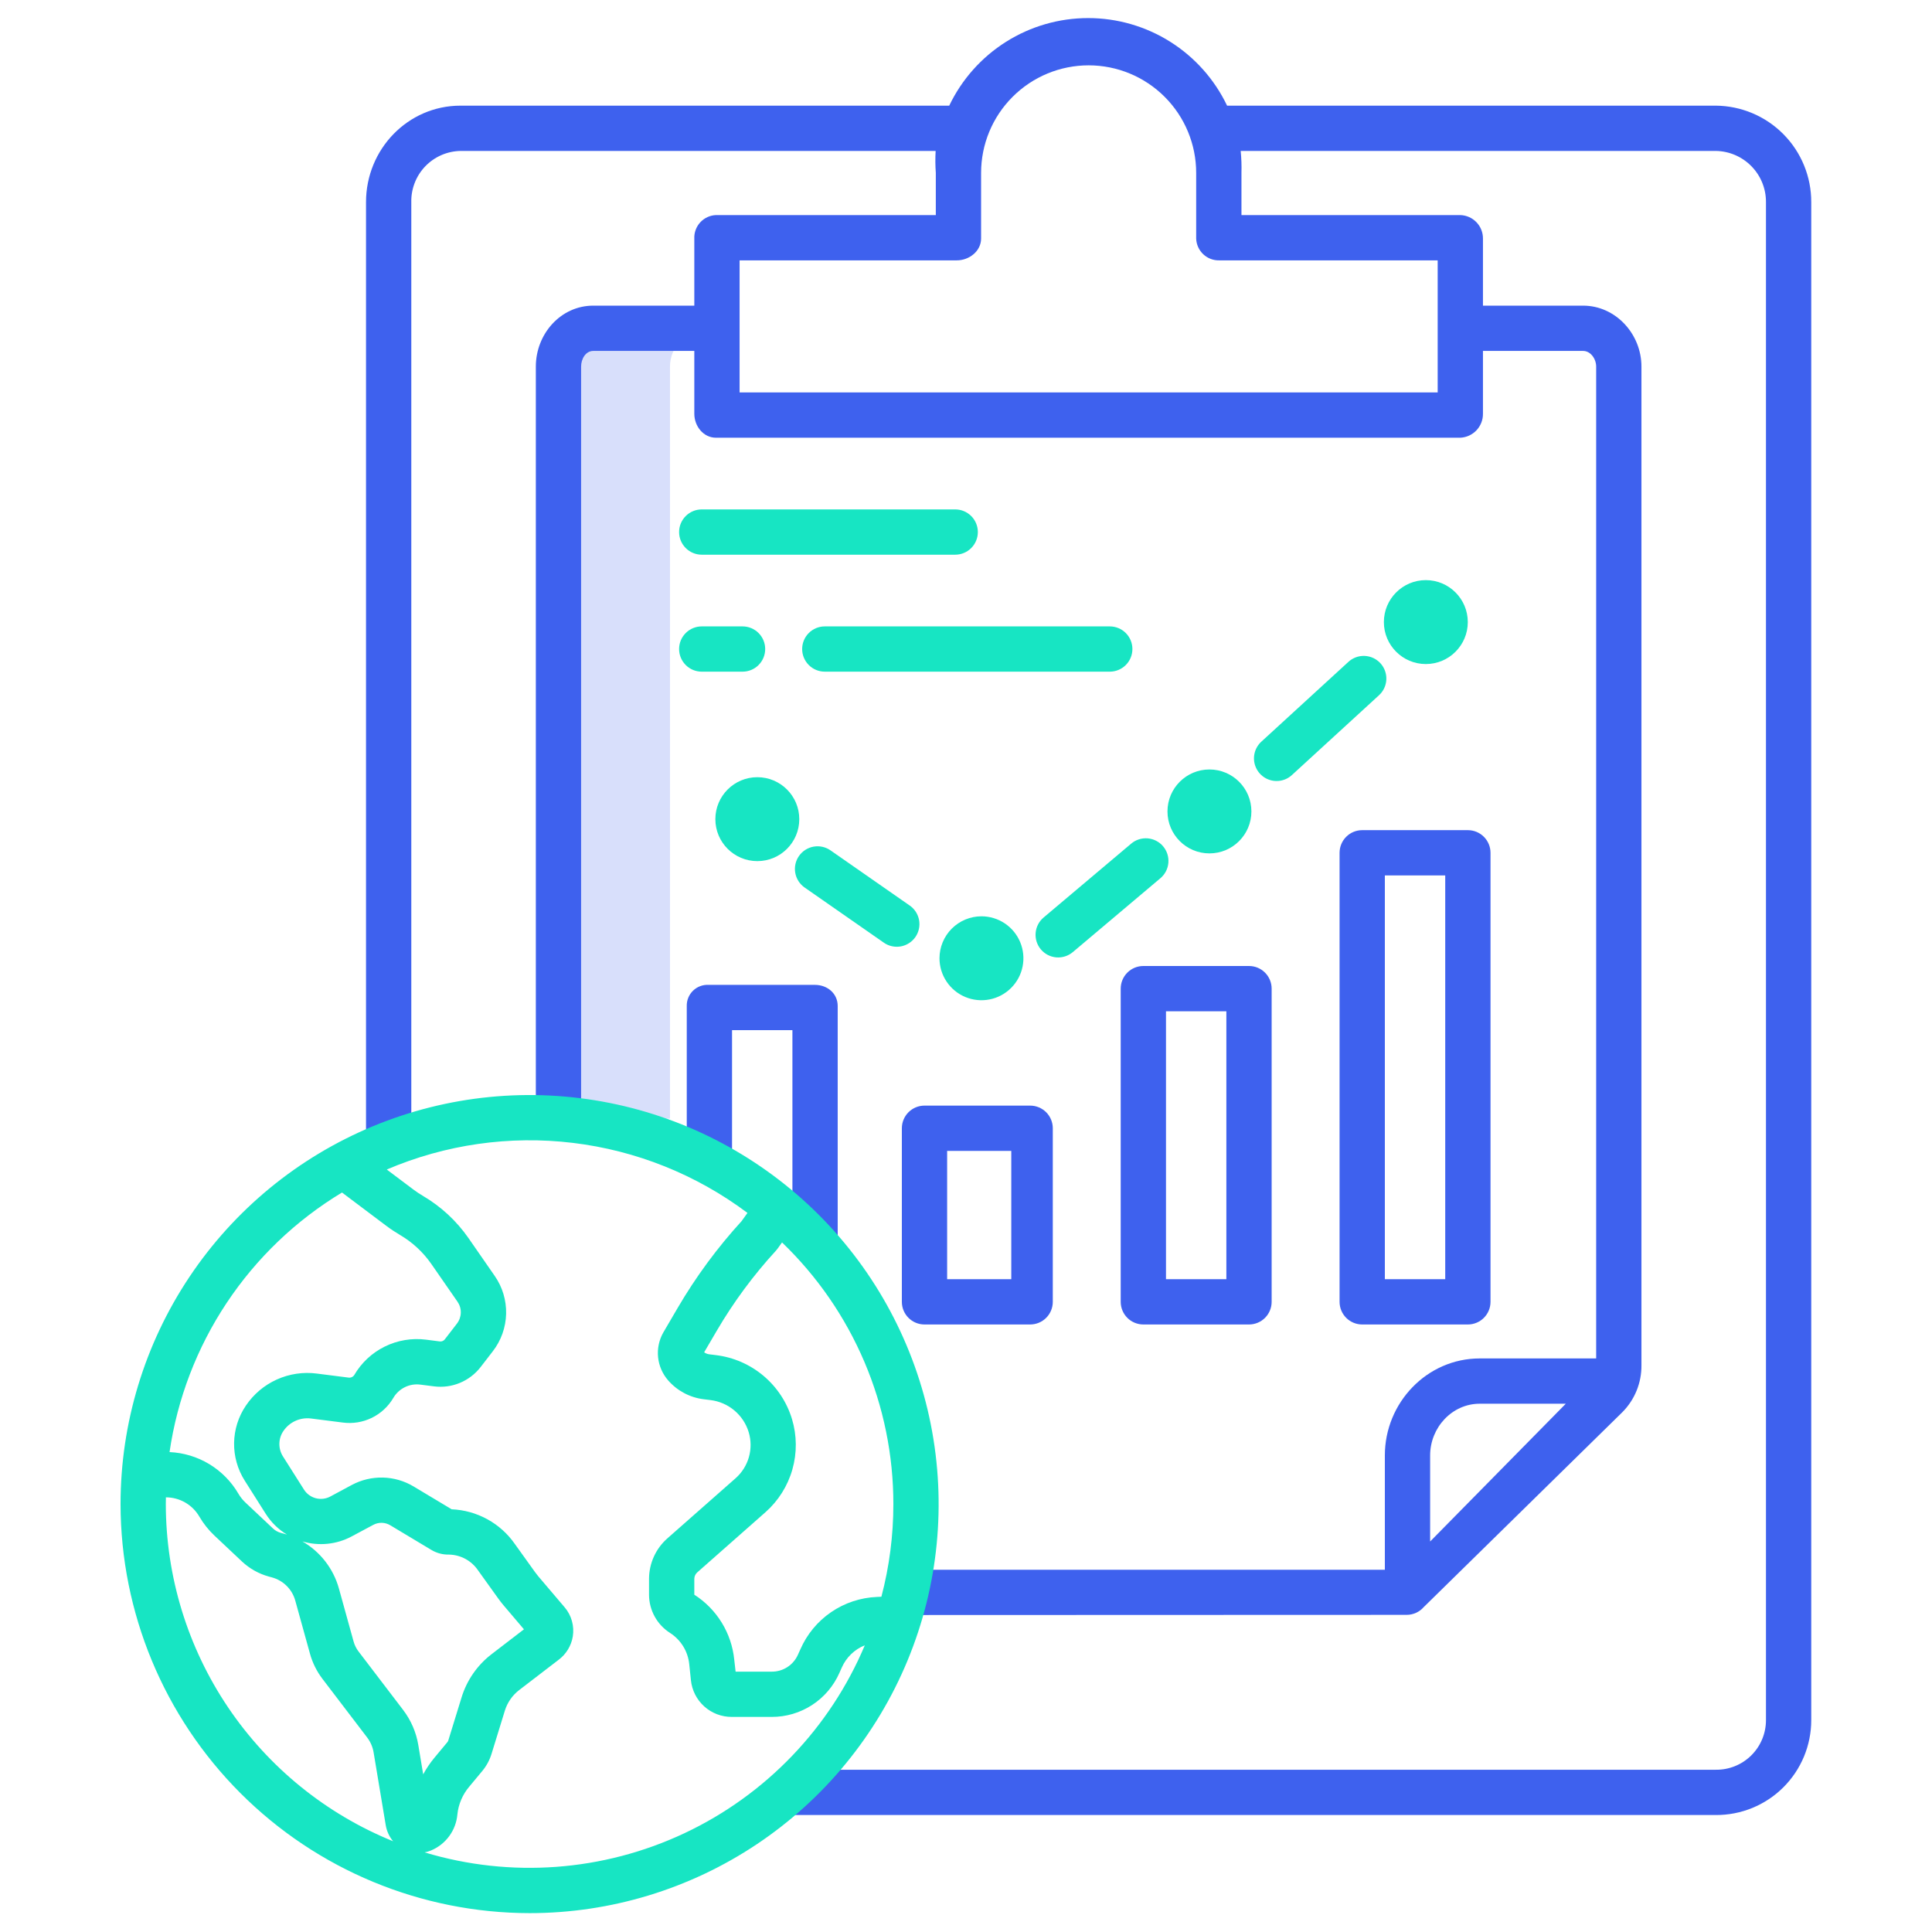
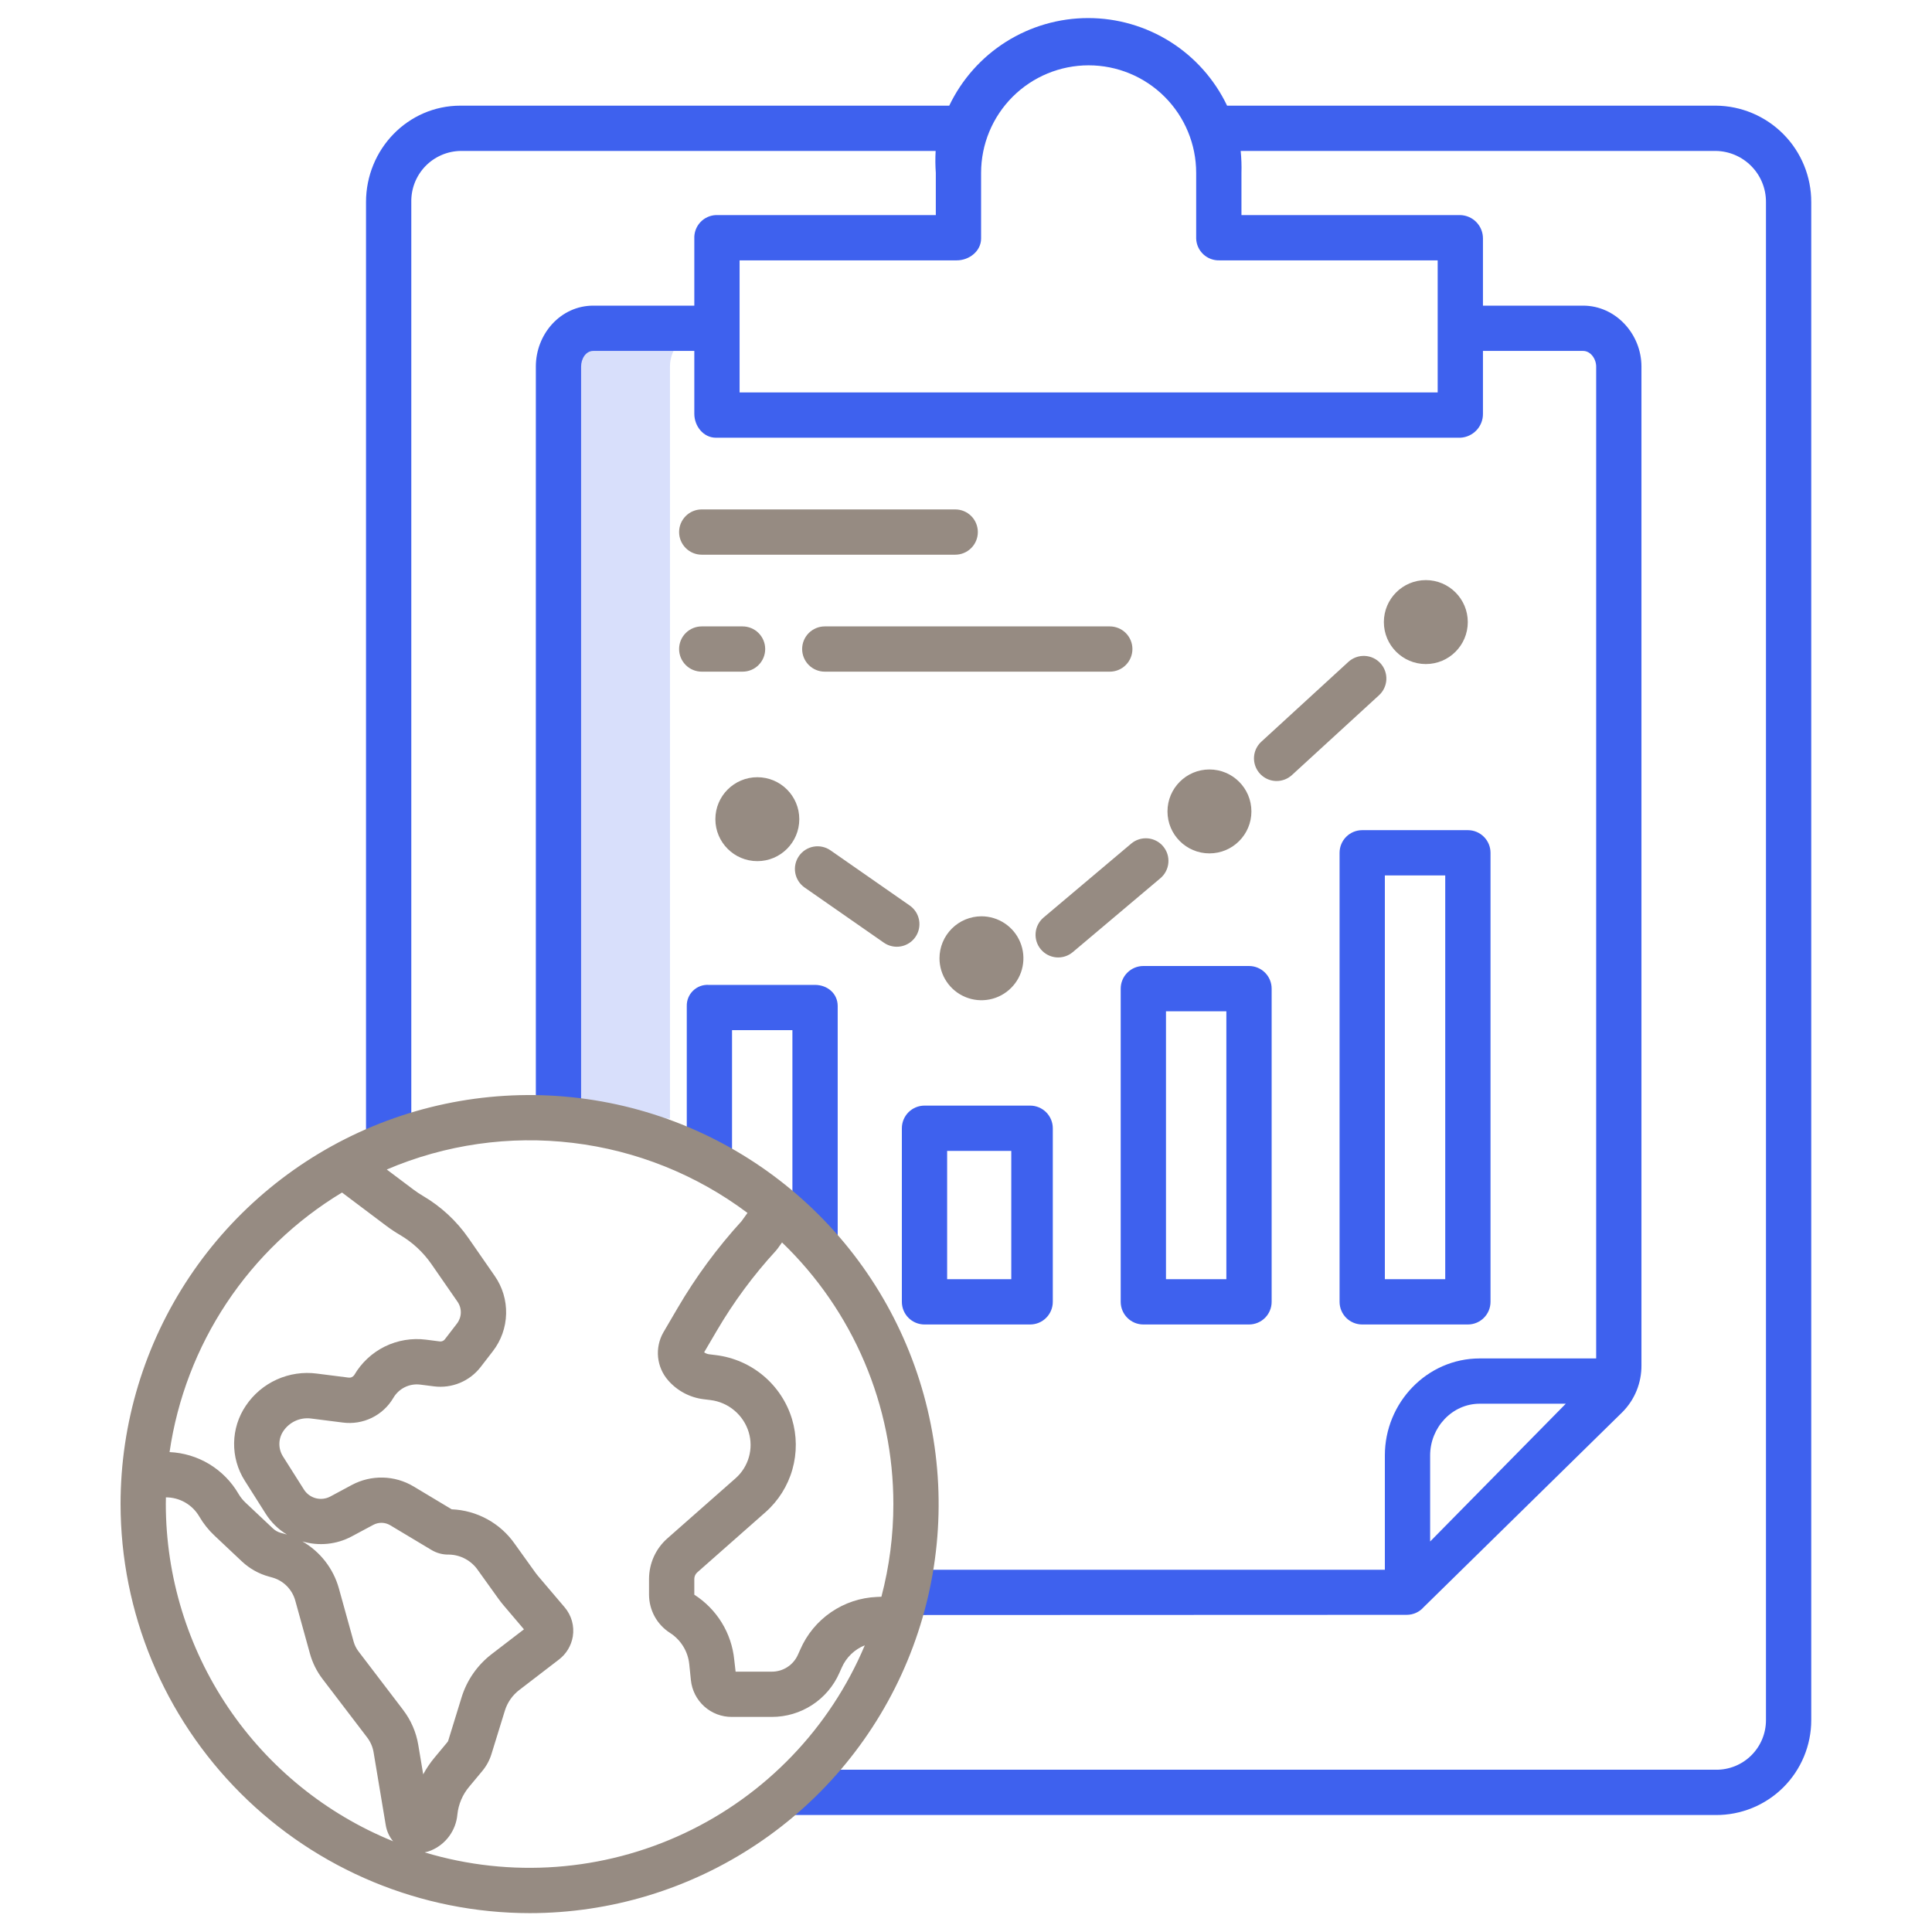
- <svg xmlns="http://www.w3.org/2000/svg" viewBox="0 0 144 144" fill="none">
-   <path d="M16.315 112.185C16.369 112.276 16.425 112.365 16.484 112.452C16.425 112.365 16.369 112.276 16.315 112.185ZM16.629 112.65C16.641 112.667 16.653 112.684 16.666 112.7C16.653 112.684 16.641 112.667 16.629 112.65ZM29.807 90.017C29.927 90.107 30.05 90.193 30.174 90.277C30.049 90.194 29.927 90.107 29.807 90.017Z" fill="#3E61EE" fill-opacity="0.2" />
-   <path d="M44.219 24.604C43.497 24.604 42.806 24.891 42.296 25.401C41.786 25.911 41.499 26.602 41.499 27.324V83.377H49.937V27.324C49.937 26.602 50.223 25.911 50.733 25.401C51.243 24.891 51.935 24.604 52.656 24.604H44.219Z" fill="#3E61EE" fill-opacity="0.2" />
-   <path d="M127.888 7.875H91.46C90.526 5.921 89.058 4.271 87.225 3.115C85.393 1.96 83.271 1.347 81.105 1.347C78.939 1.347 76.817 1.96 74.985 3.115C73.152 4.271 71.684 5.921 70.75 7.875H34.322C30.392 7.875 27.281 11.132 27.281 15.062V85.781H30.656V15.062C30.646 14.57 30.733 14.082 30.912 13.625C31.09 13.167 31.358 12.749 31.698 12.395C32.039 12.041 32.446 11.758 32.896 11.561C33.346 11.365 33.831 11.259 34.322 11.25H69.737C69.705 11.795 69.71 12.341 69.75 12.886V16.031H53.362C53.141 16.04 52.924 16.092 52.723 16.185C52.523 16.278 52.342 16.409 52.193 16.572C52.043 16.735 51.927 16.925 51.851 17.133C51.775 17.34 51.74 17.561 51.75 17.782V22.781H44.218C41.788 22.781 39.938 24.893 39.938 27.323V83.25H43.312V27.323C43.312 26.754 43.65 26.156 44.218 26.156H51.75V30.837C51.75 31.77 52.43 32.625 53.362 32.625H108.849C109.306 32.602 109.736 32.403 110.05 32.07C110.363 31.737 110.536 31.295 110.531 30.837V26.156H117.992C118.561 26.156 118.969 26.754 118.969 27.323V101.25H110.29C106.36 101.25 103.219 104.549 103.219 108.478V117H67.5V120.375L104.85 120.362C105.09 120.361 105.327 120.309 105.545 120.21C105.763 120.11 105.958 119.965 106.116 119.784L120.92 105.257C121.378 104.796 121.739 104.25 121.984 103.649C122.228 103.047 122.351 102.404 122.344 101.755V27.323C122.344 24.893 120.422 22.781 117.992 22.781H110.531V17.782C110.535 17.328 110.36 16.891 110.046 16.564C109.732 16.237 109.302 16.046 108.849 16.031H92.531V12.886C92.547 12.34 92.528 11.793 92.473 11.25H127.888C128.887 11.265 129.84 11.674 130.54 12.388C131.24 13.101 131.63 14.062 131.625 15.062V128.211C131.625 128.7 131.528 129.184 131.34 129.635C131.152 130.086 130.876 130.495 130.528 130.839C130.18 131.183 129.768 131.454 129.315 131.637C128.862 131.821 128.377 131.912 127.888 131.906H59.062V135.281H127.888C128.82 135.286 129.744 135.107 130.606 134.754C131.468 134.401 132.253 133.881 132.913 133.224C133.574 132.567 134.099 131.786 134.457 130.926C134.815 130.066 135 129.143 135 128.211V15.062C135.004 13.167 134.258 11.348 132.926 10.002C131.593 8.656 129.782 7.891 127.888 7.875V7.875ZM106.594 114.894V108.478C106.594 106.409 108.221 104.625 110.29 104.625H116.705L106.594 114.894ZM107.156 19.406V29.25H55.125V19.406H71.313C72.245 19.406 73.125 18.714 73.125 17.782V12.886C73.125 10.76 73.969 8.721 75.473 7.218C76.976 5.714 79.015 4.87 81.141 4.87C83.266 4.87 85.305 5.714 86.808 7.218C88.312 8.721 89.156 10.76 89.156 12.886V17.782C89.163 18.003 89.214 18.22 89.306 18.422C89.397 18.623 89.528 18.804 89.689 18.955C89.851 19.106 90.041 19.224 90.248 19.301C90.455 19.378 90.676 19.414 90.897 19.406H107.156Z" fill="#3E61EE" />
-   <path d="M111.094 63.562C111.094 63.115 110.916 62.686 110.599 62.369C110.283 62.053 109.854 61.875 109.406 61.875H101.531C101.084 61.875 100.654 62.053 100.338 62.369C100.022 62.686 99.844 63.115 99.844 63.562V97.031C99.844 97.479 100.022 97.908 100.338 98.225C100.654 98.541 101.084 98.719 101.531 98.719H109.406C109.854 98.719 110.283 98.541 110.599 98.225C110.916 97.908 111.094 97.479 111.094 97.031V63.562ZM103.219 65.25H107.719V95.344H103.219V65.25Z" fill="#3E61EE" />
-   <path d="M94.781 73.688C94.781 73.24 94.603 72.811 94.287 72.494C93.971 72.178 93.541 72 93.094 72H85.219C84.771 72 84.342 72.178 84.025 72.494C83.709 72.811 83.531 73.24 83.531 73.688V97.031C83.531 97.479 83.709 97.908 84.025 98.225C84.342 98.541 84.771 98.719 85.219 98.719H93.094C93.541 98.719 93.971 98.541 94.287 98.225C94.603 97.908 94.781 97.479 94.781 97.031V73.688ZM86.906 75.375H91.406V95.344H86.906V75.375Z" fill="#3E61EE" />
-   <path d="M78.469 84.094C78.469 83.646 78.291 83.217 77.975 82.9C77.658 82.584 77.229 82.406 76.781 82.406H68.906C68.459 82.406 68.029 82.584 67.713 82.9C67.397 83.217 67.219 83.646 67.219 84.094V97.031C67.219 97.479 67.397 97.908 67.713 98.225C68.029 98.541 68.459 98.719 68.906 98.719H76.781C77.229 98.719 77.658 98.541 77.975 98.225C78.291 97.908 78.469 97.479 78.469 97.031V84.094ZM70.594 85.781H75.375V95.344H70.594V85.781Z" fill="#3E61EE" />
-   <path d="M62.437 92.812V74.981C62.437 74.049 61.669 73.406 60.736 73.406H52.816C52.603 73.394 52.391 73.427 52.191 73.501C51.992 73.575 51.81 73.69 51.657 73.838C51.504 73.986 51.384 74.164 51.303 74.36C51.222 74.557 51.182 74.769 51.187 74.981V86.625H54.562V76.781H59.062V92.812H62.437Z" fill="#3E61EE" />
-   <path d="M59.971 66.15L65.878 70.263C66.059 70.39 66.264 70.48 66.481 70.527C66.697 70.574 66.921 70.579 67.139 70.54C67.357 70.501 67.566 70.419 67.752 70.299C67.939 70.18 68.1 70.025 68.227 69.843C68.353 69.661 68.443 69.456 68.49 69.239C68.538 69.023 68.542 68.799 68.503 68.581C68.464 68.363 68.382 68.155 68.263 67.968C68.143 67.781 67.988 67.62 67.806 67.494L61.9 63.38C61.532 63.124 61.079 63.025 60.638 63.104C60.198 63.183 59.806 63.434 59.551 63.801C59.295 64.168 59.196 64.622 59.275 65.063C59.353 65.503 59.604 65.894 59.971 66.15V66.15Z" fill="#17E5C3" />
-   <path d="M77.783 68.386C77.441 68.674 77.228 69.087 77.19 69.533C77.152 69.979 77.293 70.422 77.581 70.764C77.87 71.106 78.282 71.32 78.728 71.357C79.174 71.395 79.617 71.254 79.959 70.966L86.479 65.467C86.65 65.325 86.792 65.15 86.896 64.953C86.999 64.756 87.063 64.54 87.083 64.318C87.103 64.096 87.078 63.872 87.011 63.66C86.944 63.447 86.835 63.25 86.692 63.08C86.548 62.91 86.372 62.77 86.174 62.668C85.976 62.566 85.76 62.504 85.538 62.486C85.316 62.468 85.092 62.494 84.88 62.563C84.668 62.632 84.472 62.742 84.303 62.887L77.783 68.386Z" fill="#17E5C3" />
-   <path d="M95.152 58.212C95.574 58.213 95.981 58.055 96.291 57.769L102.774 51.827C102.94 51.678 103.074 51.497 103.169 51.296C103.264 51.095 103.319 50.877 103.329 50.654C103.34 50.432 103.306 50.209 103.23 50C103.155 49.791 103.038 49.598 102.888 49.434C102.737 49.27 102.556 49.137 102.354 49.043C102.152 48.95 101.933 48.897 101.711 48.888C101.488 48.879 101.266 48.914 101.057 48.992C100.848 49.069 100.657 49.187 100.494 49.339L94.011 55.281C93.76 55.511 93.585 55.811 93.508 56.142C93.431 56.473 93.455 56.82 93.579 57.137C93.702 57.454 93.918 57.726 94.199 57.918C94.479 58.11 94.812 58.213 95.152 58.212Z" fill="#17E5C3" />
-   <path d="M52.304 41.344H71.196C71.643 41.344 72.072 41.166 72.389 40.849C72.705 40.533 72.883 40.104 72.883 39.656C72.883 39.209 72.705 38.779 72.389 38.463C72.072 38.147 71.643 37.969 71.196 37.969H52.304C51.856 37.969 51.427 38.147 51.111 38.463C50.794 38.779 50.616 39.209 50.616 39.656C50.616 40.104 50.794 40.533 51.111 40.849C51.427 41.166 51.856 41.344 52.304 41.344Z" fill="#17E5C3" />
-   <path d="M59.788 48.375C59.788 48.823 59.966 49.252 60.282 49.568C60.599 49.885 61.028 50.062 61.476 50.062H82.716C83.163 50.062 83.593 49.885 83.909 49.568C84.226 49.252 84.403 48.823 84.403 48.375C84.403 47.927 84.226 47.498 83.909 47.182C83.593 46.865 83.163 46.688 82.716 46.688H61.476C61.028 46.688 60.599 46.865 60.282 47.182C59.966 47.498 59.788 47.927 59.788 48.375Z" fill="#17E5C3" />
-   <path d="M52.304 50.062H55.346C55.793 50.062 56.222 49.885 56.539 49.568C56.855 49.252 57.033 48.823 57.033 48.375C57.033 47.927 56.855 47.498 56.539 47.182C56.222 46.865 55.793 46.688 55.346 46.688H52.304C51.856 46.688 51.427 46.865 51.111 47.182C50.794 47.498 50.616 47.927 50.616 48.375C50.616 48.823 50.794 49.252 51.111 49.568C51.427 49.885 51.856 50.062 52.304 50.062V50.062Z" fill="#17E5C3" />
-   <path d="M39.473 142.594C45.503 142.594 51.397 140.806 56.411 137.456C61.424 134.106 65.332 129.344 67.64 123.773C69.947 118.202 70.551 112.072 69.374 106.158C68.198 100.244 65.294 94.812 61.031 90.548C56.767 86.284 51.335 83.381 45.421 82.204C39.507 81.028 33.377 81.632 27.806 83.939C22.235 86.247 17.473 90.155 14.123 95.168C10.773 100.182 8.985 106.076 8.985 112.106C8.995 120.189 12.21 127.938 17.925 133.654C23.641 139.369 31.39 142.584 39.473 142.594V142.594ZM30.051 127.453L26.724 123.092C26.554 122.87 26.429 122.618 26.355 122.349L25.258 118.388C24.845 116.911 23.868 115.654 22.538 114.887C23.763 115.252 25.083 115.119 26.21 114.517L27.824 113.653C28.019 113.549 28.238 113.497 28.459 113.502C28.681 113.508 28.897 113.57 29.087 113.684L32.153 115.523C32.55 115.762 33.007 115.882 33.471 115.87C33.9 115.879 34.32 115.991 34.697 116.196C35.074 116.402 35.395 116.695 35.635 117.051L37.134 119.14C37.266 119.324 37.408 119.506 37.554 119.677L39.052 121.44L36.647 123.287C35.58 124.104 34.795 125.233 34.402 126.517L33.412 129.729C33.399 129.771 33.378 129.81 33.35 129.844L32.386 131.003C32.064 131.39 31.781 131.807 31.542 132.25L31.177 130.057C31.018 129.11 30.631 128.216 30.05 127.453H30.051ZM66.586 112.106C66.587 114.437 66.287 116.758 65.694 119.011L65.356 119.027C64.134 119.078 62.95 119.472 61.941 120.164C60.932 120.856 60.138 121.818 59.651 122.941L59.472 123.335C59.305 123.712 59.031 124.032 58.684 124.256C58.337 124.48 57.933 124.598 57.52 124.595H54.828L54.726 123.699C54.627 122.72 54.308 121.776 53.792 120.938C53.277 120.1 52.579 119.389 51.75 118.86V117.67C51.752 117.578 51.773 117.488 51.813 117.405C51.852 117.322 51.908 117.249 51.978 117.189L57.058 112.707C58.015 111.859 58.71 110.755 59.059 109.525C59.409 108.295 59.399 106.991 59.03 105.767C58.649 104.51 57.911 103.391 56.907 102.546C55.902 101.7 54.674 101.165 53.37 101.004L52.859 100.941C52.724 100.924 52.594 100.873 52.483 100.793L53.422 99.19C54.674 97.051 56.151 95.051 57.828 93.225C57.874 93.174 57.918 93.121 57.957 93.066L58.288 92.604C60.914 95.128 63.002 98.157 64.428 101.508C65.854 104.859 66.588 108.464 66.586 112.106V112.106ZM55.711 90.406L55.273 91.017C53.462 93 51.865 95.168 50.509 97.486L49.437 99.319C49.12 99.878 48.984 100.523 49.05 101.163C49.116 101.803 49.38 102.407 49.804 102.89C50.483 103.667 51.425 104.165 52.448 104.291L52.96 104.354C53.615 104.435 54.232 104.704 54.737 105.128C55.242 105.553 55.612 106.115 55.804 106.746C55.986 107.351 55.991 107.996 55.819 108.604C55.646 109.212 55.303 109.758 54.83 110.177L49.744 114.66C49.316 115.036 48.973 115.499 48.737 116.018C48.501 116.536 48.378 117.099 48.375 117.669V118.858C48.376 119.426 48.52 119.985 48.793 120.483C49.066 120.98 49.46 121.402 49.939 121.707C50.339 121.963 50.676 122.307 50.925 122.712C51.173 123.117 51.326 123.573 51.373 124.046L51.495 125.219C51.57 125.976 51.924 126.677 52.489 127.186C53.055 127.695 53.79 127.974 54.55 127.969H57.521C58.589 127.971 59.635 127.663 60.53 127.08C61.426 126.498 62.132 125.667 62.563 124.69L62.742 124.29C63.074 123.533 63.691 122.937 64.459 122.63C61.859 128.799 57.07 133.788 51.013 136.638C44.956 139.487 38.059 139.996 31.649 138.066C31.814 138.034 31.975 137.985 32.13 137.921C32.669 137.695 33.137 137.327 33.482 136.855C33.828 136.384 34.038 135.827 34.09 135.245C34.168 134.476 34.479 133.749 34.98 133.161L35.944 132.002C36.257 131.626 36.492 131.192 36.636 130.724L37.626 127.511C37.815 126.896 38.191 126.355 38.701 125.964L41.648 123.702C42.205 123.281 42.58 122.662 42.693 121.973C42.755 121.588 42.733 121.195 42.628 120.82C42.524 120.444 42.339 120.096 42.086 119.8L40.124 117.492C40.038 117.39 39.956 117.283 39.876 117.173L38.377 115.084C37.845 114.318 37.143 113.685 36.325 113.236C35.508 112.787 34.597 112.533 33.665 112.494L30.822 110.789C30.131 110.376 29.345 110.149 28.54 110.129C27.736 110.11 26.939 110.298 26.229 110.676L24.615 111.544C24.284 111.72 23.899 111.764 23.536 111.669C23.174 111.573 22.86 111.345 22.659 111.029L21.09 108.552C20.911 108.269 20.818 107.94 20.823 107.604C20.828 107.269 20.93 106.942 21.119 106.665C21.343 106.331 21.655 106.067 22.021 105.902C22.387 105.736 22.792 105.676 23.19 105.728L25.543 106.027C26.282 106.127 27.034 106.006 27.706 105.68C28.377 105.354 28.937 104.837 29.315 104.194C29.516 103.849 29.814 103.571 30.172 103.394C30.529 103.217 30.932 103.15 31.328 103.201L32.357 103.332C33.01 103.414 33.672 103.324 34.28 103.072C34.888 102.819 35.419 102.413 35.822 101.893L36.731 100.716C37.35 99.916 37.697 98.94 37.723 97.93C37.748 96.919 37.45 95.927 36.872 95.098L34.917 92.278C34.025 90.996 32.866 89.923 31.52 89.132C31.277 88.99 31.043 88.835 30.819 88.666L28.828 87.169C33.198 85.301 37.984 84.616 42.703 85.184C47.422 85.752 51.908 87.552 55.711 90.403V90.406ZM25.491 88.883L28.792 91.366C29.12 91.612 29.461 91.839 29.815 92.047C30.738 92.588 31.532 93.324 32.144 94.202L34.098 97.02C34.266 97.262 34.353 97.55 34.345 97.844C34.338 98.138 34.237 98.422 34.056 98.655L33.15 99.831C33.107 99.885 33.051 99.928 32.987 99.954C32.923 99.981 32.853 99.991 32.784 99.983L31.756 99.851C30.702 99.716 29.631 99.895 28.678 100.365C27.725 100.835 26.932 101.576 26.399 102.495C26.352 102.563 26.286 102.616 26.21 102.648C26.134 102.68 26.05 102.69 25.968 102.677L23.617 102.378C22.6 102.245 21.566 102.399 20.631 102.821C19.696 103.243 18.898 103.918 18.325 104.769C17.768 105.59 17.463 106.557 17.448 107.549C17.433 108.541 17.708 109.517 18.239 110.355L19.807 112.832C20.207 113.464 20.749 113.994 21.389 114.38C21.317 114.357 21.243 114.335 21.169 114.315L20.929 114.25C20.711 114.19 20.51 114.078 20.346 113.923L18.298 111.995C18.091 111.801 17.914 111.578 17.771 111.334C17.243 110.428 16.497 109.67 15.6 109.127C14.703 108.585 13.684 108.277 12.637 108.23C13.216 104.256 14.67 100.459 16.892 97.114C19.115 93.769 22.051 90.958 25.491 88.883V88.883ZM12.366 111.603C12.87 111.603 13.366 111.736 13.803 111.988C14.24 112.239 14.604 112.601 14.857 113.037C15.163 113.562 15.543 114.039 15.985 114.455L18.033 116.383C18.601 116.916 19.29 117.302 20.041 117.508L20.28 117.573C20.692 117.687 21.066 117.904 21.368 118.205C21.671 118.506 21.89 118.88 22.005 119.29L23.102 123.251C23.29 123.935 23.608 124.575 24.039 125.139L27.365 129.5C27.613 129.826 27.779 130.207 27.846 130.611L28.75 136.035C28.823 136.477 29.012 136.892 29.299 137.236C24.298 135.206 20.015 131.73 16.997 127.254C13.98 122.778 12.365 117.504 12.359 112.106C12.359 111.937 12.363 111.77 12.366 111.603V111.603Z" fill="#17E5C3" />
-   <path d="M56.447 64.183C58.174 64.183 59.574 62.783 59.574 61.056C59.574 59.328 58.174 57.928 56.447 57.928C54.72 57.928 53.319 59.328 53.319 61.056C53.319 62.783 54.72 64.183 56.447 64.183Z" fill="#17E5C3" />
-   <path d="M70.024 71.424C70.024 72.042 70.208 72.647 70.552 73.161C70.895 73.676 71.384 74.077 71.955 74.313C72.527 74.55 73.155 74.612 73.762 74.491C74.369 74.371 74.926 74.073 75.363 73.635C75.801 73.198 76.099 72.641 76.219 72.034C76.34 71.427 76.278 70.799 76.041 70.227C75.805 69.656 75.404 69.167 74.889 68.823C74.375 68.48 73.77 68.296 73.152 68.296C72.323 68.297 71.528 68.627 70.941 69.213C70.355 69.8 70.025 70.595 70.024 71.424V71.424Z" fill="#17E5C3" />
-   <path d="M90.144 63.607C91.871 63.607 93.272 62.207 93.272 60.48C93.272 58.752 91.871 57.352 90.144 57.352C88.417 57.352 87.017 58.752 87.017 60.48C87.017 62.207 88.417 63.607 90.144 63.607Z" fill="#17E5C3" />
-   <path d="M106.273 49.494C108 49.494 109.401 48.094 109.401 46.367C109.401 44.639 108 43.239 106.273 43.239C104.546 43.239 103.146 44.639 103.146 46.367C103.146 48.094 104.546 49.494 106.273 49.494Z" fill="#17E5C3" />
+ <svg xmlns="http://www.w3.org/2000/svg" viewBox="0 0 80 80" fill="none">
+   <path d="M9.064 62.325C9.094 62.376 9.125 62.425 9.158 62.474C9.125 62.425 9.094 62.376 9.064 62.325ZM9.238 62.584C9.245 62.593 9.252 62.603 9.259 62.611C9.252 62.603 9.245 62.593 9.238 62.584ZM16.559 50.01C16.626 50.06 16.695 50.108 16.764 50.155C16.694 50.108 16.626 50.06 16.559 50.01Z" fill="#3E61EE" fill-opacity="0.2" />
+   <path d="M24.566 13.669C24.165 13.669 23.781 13.828 23.497 14.111C23.214 14.395 23.055 14.779 23.055 15.18V46.321H27.742V15.18C27.742 14.779 27.902 14.395 28.185 14.111C28.468 13.828 28.852 13.669 29.253 13.669H24.566Z" fill="#3E61EE" fill-opacity="0.2" />
+   <path d="M71.049 4.375H50.811C50.292 3.289 49.477 2.372 48.459 1.73C47.441 1.089 46.262 0.748 45.058 0.748C43.855 0.748 42.676 1.089 41.658 1.73C40.64 2.372 39.825 3.289 39.306 4.375H19.068C16.884 4.375 15.156 6.184 15.156 8.367V47.656H17.031V8.367C17.026 8.094 17.074 7.823 17.173 7.569C17.273 7.315 17.421 7.083 17.61 6.886C17.799 6.689 18.026 6.532 18.276 6.423C18.526 6.313 18.795 6.255 19.068 6.25H38.743C38.725 6.552 38.728 6.856 38.75 7.158V8.906H29.645C29.523 8.911 29.402 8.94 29.291 8.991C29.179 9.043 29.079 9.116 28.996 9.206C28.913 9.297 28.848 9.402 28.806 9.518C28.764 9.633 28.745 9.756 28.75 9.878V12.656H24.566C23.215 12.656 22.188 13.829 22.188 15.179V46.25H24.062V15.179C24.062 14.863 24.25 14.531 24.566 14.531H28.75V17.132C28.75 17.649 29.128 18.125 29.645 18.125H60.471C60.725 18.112 60.964 18.001 61.139 17.816C61.313 17.631 61.409 17.386 61.406 17.132V14.531H65.551C65.867 14.531 66.094 14.863 66.094 15.179V56.25H61.272C59.089 56.25 57.344 58.082 57.344 60.265V65H37.5V66.875L58.25 66.867C58.383 66.867 58.515 66.838 58.636 66.783C58.758 66.728 58.865 66.647 58.953 66.547L67.178 58.475C67.432 58.22 67.633 57.916 67.769 57.582C67.904 57.248 67.972 56.891 67.969 56.53V15.179C67.969 13.829 66.901 12.656 65.551 12.656H61.406V9.878C61.408 9.626 61.311 9.384 61.137 9.202C60.962 9.02 60.723 8.914 60.471 8.906H51.406V7.158C51.415 6.855 51.404 6.552 51.374 6.25H71.049C71.604 6.258 72.133 6.485 72.522 6.882C72.911 7.278 73.128 7.812 73.125 8.367V71.228C73.125 71.5 73.071 71.769 72.967 72.019C72.862 72.27 72.709 72.497 72.516 72.688C72.323 72.879 72.093 73.03 71.842 73.132C71.59 73.233 71.32 73.284 71.049 73.281H32.812V75.156H71.049C71.567 75.159 72.08 75.059 72.559 74.863C73.038 74.667 73.474 74.378 73.841 74.013C74.208 73.648 74.499 73.214 74.698 72.736C74.897 72.258 75 71.746 75 71.228V8.367C75.002 7.315 74.588 6.304 73.848 5.556C73.107 4.808 72.101 4.383 71.049 4.375ZM59.219 63.83V60.265C59.219 59.116 60.123 58.125 61.272 58.125H64.836L59.219 63.83ZM59.531 10.781V16.25H30.625V10.781H39.618C40.136 10.781 40.625 10.396 40.625 9.878V7.158C40.625 5.977 41.094 4.845 41.929 4.009C42.764 3.174 43.897 2.705 45.078 2.705C46.259 2.705 47.392 3.174 48.227 4.009C49.062 4.845 49.531 5.977 49.531 7.158V9.878C49.535 10.001 49.563 10.122 49.614 10.234C49.665 10.346 49.738 10.446 49.827 10.53C49.917 10.614 50.023 10.679 50.138 10.722C50.253 10.765 50.375 10.785 50.498 10.781H59.531Z" fill="#3E61EE" />
+   <path d="M61.719 35.312C61.719 35.064 61.62 34.825 61.444 34.65C61.268 34.474 61.03 34.375 60.781 34.375H56.406C56.158 34.375 55.919 34.474 55.743 34.65C55.568 34.825 55.469 35.064 55.469 35.312V53.906C55.469 54.155 55.568 54.393 55.743 54.569C55.919 54.745 56.158 54.844 56.406 54.844H60.781C61.03 54.844 61.268 54.745 61.444 54.569C61.62 54.393 61.719 54.155 61.719 53.906V35.312ZM57.344 36.25H59.844V52.969H57.344V36.25Z" fill="#3E61EE" />
+   <path d="M52.656 40.938C52.656 40.689 52.557 40.45 52.382 40.275C52.206 40.099 51.967 40 51.719 40H47.344C47.095 40 46.857 40.099 46.681 40.275C46.505 40.45 46.406 40.689 46.406 40.938V53.906C46.406 54.155 46.505 54.393 46.681 54.569C46.857 54.745 47.095 54.844 47.344 54.844H51.719C51.967 54.844 52.206 54.745 52.382 54.569C52.557 54.393 52.656 54.155 52.656 53.906V40.938ZM48.281 41.875H50.781V52.969H48.281V41.875Z" fill="#3E61EE" />
+   <path d="M43.594 46.719C43.594 46.47 43.495 46.232 43.319 46.056C43.143 45.88 42.905 45.781 42.656 45.781H38.281C38.033 45.781 37.794 45.88 37.618 46.056C37.443 46.232 37.344 46.47 37.344 46.719V53.906C37.344 54.155 37.443 54.393 37.618 54.569C37.794 54.745 38.033 54.844 38.281 54.844H42.656C42.905 54.844 43.143 54.745 43.319 54.569C43.495 54.393 43.594 54.155 43.594 53.906V46.719ZM39.219 47.656H41.875V52.969H39.219V47.656Z" fill="#3E61EE" />
+   <path d="M34.687 51.563V41.657C34.687 41.139 34.261 40.782 33.743 40.782H29.342C29.224 40.775 29.106 40.793 28.995 40.834C28.885 40.876 28.784 40.939 28.699 41.022C28.614 41.104 28.547 41.202 28.502 41.312C28.457 41.421 28.435 41.538 28.438 41.657V48.125H30.312V42.657H32.812V51.563H34.687Z" fill="#3E61EE" />
+   <path d="M33.317 36.75L36.599 39.035C36.7 39.105 36.813 39.155 36.934 39.181C37.054 39.208 37.178 39.21 37.3 39.188C37.421 39.167 37.536 39.121 37.64 39.055C37.744 38.989 37.833 38.902 37.904 38.801C37.974 38.7 38.024 38.586 38.05 38.466C38.076 38.346 38.079 38.222 38.057 38.1C38.035 37.979 37.99 37.864 37.924 37.76C37.857 37.656 37.771 37.567 37.67 37.496L34.389 35.211C34.185 35.069 33.933 35.014 33.688 35.058C33.443 35.102 33.226 35.241 33.084 35.445C32.942 35.649 32.886 35.901 32.93 36.146C32.974 36.391 33.113 36.608 33.317 36.75Z" fill="#968B82" />
+   <path d="M43.213 37.992C43.023 38.152 42.904 38.381 42.883 38.629C42.862 38.877 42.94 39.123 43.101 39.313C43.261 39.503 43.49 39.621 43.738 39.643C43.986 39.664 44.232 39.585 44.422 39.425L48.044 36.37C48.139 36.291 48.218 36.194 48.275 36.084C48.333 35.975 48.368 35.855 48.379 35.732C48.39 35.608 48.377 35.484 48.34 35.366C48.302 35.248 48.242 35.139 48.162 35.044C48.082 34.949 47.985 34.871 47.874 34.815C47.764 34.758 47.644 34.724 47.521 34.714C47.398 34.704 47.273 34.719 47.156 34.757C47.038 34.795 46.929 34.856 46.835 34.937L43.213 37.992Z" fill="#968B82" />
+   <path d="M52.862 32.34C53.097 32.34 53.323 32.252 53.496 32.094L57.097 28.793C57.189 28.71 57.264 28.61 57.316 28.498C57.369 28.386 57.4 28.265 57.406 28.141C57.411 28.017 57.393 27.894 57.351 27.778C57.309 27.661 57.244 27.554 57.16 27.463C57.077 27.372 56.976 27.298 56.864 27.246C56.751 27.194 56.63 27.165 56.506 27.16C56.383 27.155 56.259 27.175 56.143 27.218C56.027 27.261 55.921 27.326 55.83 27.41L52.229 30.712C52.09 30.839 51.992 31.006 51.949 31.19C51.906 31.374 51.92 31.567 51.989 31.743C52.057 31.919 52.177 32.07 52.333 32.176C52.489 32.283 52.673 32.34 52.862 32.34Z" fill="#968B82" />
+   <path d="M29.058 22.969H39.553C39.802 22.969 40.04 22.87 40.216 22.694C40.392 22.518 40.49 22.28 40.49 22.031C40.49 21.783 40.392 21.544 40.216 21.368C40.04 21.192 39.802 21.094 39.553 21.094H29.058C28.809 21.094 28.57 21.192 28.395 21.368C28.219 21.544 28.12 21.783 28.12 22.031C28.12 22.28 28.219 22.518 28.395 22.694C28.57 22.87 28.809 22.969 29.058 22.969Z" fill="#968B82" />
+   <path d="M33.215 26.875C33.215 27.124 33.314 27.362 33.49 27.538C33.666 27.714 33.904 27.812 34.153 27.812H45.953C46.202 27.812 46.44 27.714 46.616 27.538C46.792 27.362 46.891 27.124 46.891 26.875C46.891 26.626 46.792 26.388 46.616 26.212C46.44 26.036 46.202 25.938 45.953 25.938H34.153C33.904 25.938 33.666 26.036 33.49 26.212C33.314 26.388 33.215 26.626 33.215 26.875Z" fill="#968B82" />
+   <path d="M29.058 27.812H30.747C30.996 27.812 31.235 27.714 31.41 27.538C31.586 27.362 31.685 27.124 31.685 26.875C31.685 26.626 31.586 26.388 31.41 26.212C31.235 26.036 30.996 25.938 30.747 25.938H29.058C28.809 25.938 28.57 26.036 28.395 26.212C28.219 26.388 28.12 26.626 28.12 26.875C28.12 27.124 28.219 27.362 28.395 27.538C28.57 27.714 28.809 27.812 29.058 27.812Z" fill="#968B82" />
+   <path d="M21.929 79.219C25.279 79.219 28.554 78.225 31.339 76.364C34.125 74.503 36.296 71.858 37.578 68.763C38.86 65.668 39.195 62.263 38.541 58.977C37.888 55.691 36.275 52.673 33.906 50.305C31.537 47.936 28.519 46.323 25.234 45.669C21.948 45.016 18.543 45.351 15.448 46.633C12.353 47.915 9.708 50.086 7.846 52.871C5.985 55.657 4.992 58.931 4.992 62.281C4.997 66.772 6.783 71.077 9.959 74.252C13.134 77.427 17.439 79.214 21.929 79.219ZM16.695 70.807L14.847 68.384C14.753 68.261 14.683 68.121 14.642 67.972L14.032 65.771C13.803 64.95 13.26 64.252 12.521 63.826C13.202 64.029 13.935 63.955 14.561 63.621L15.458 63.141C15.566 63.083 15.688 63.054 15.811 63.057C15.934 63.06 16.054 63.095 16.159 63.158L17.863 64.179C18.083 64.312 18.337 64.379 18.595 64.372C18.833 64.377 19.067 64.439 19.276 64.554C19.485 64.668 19.664 64.831 19.797 65.028L20.63 66.189C20.703 66.291 20.782 66.392 20.863 66.487L21.696 67.467L20.359 68.493C19.767 68.947 19.331 69.574 19.112 70.287L18.562 72.072C18.555 72.095 18.544 72.117 18.528 72.136L17.992 72.78C17.813 72.994 17.656 73.226 17.524 73.472L17.32 72.254C17.233 71.728 17.018 71.231 16.694 70.807H16.695ZM36.992 62.281C36.993 63.576 36.826 64.865 36.497 66.118L36.309 66.126C35.63 66.154 34.972 66.373 34.412 66.758C33.851 67.142 33.41 67.677 33.139 68.3L33.04 68.519C32.947 68.729 32.795 68.907 32.602 69.031C32.41 69.156 32.185 69.221 31.956 69.22H30.46L30.403 68.722C30.348 68.178 30.171 67.653 29.885 67.188C29.598 66.722 29.21 66.328 28.75 66.033V65.372C28.751 65.321 28.763 65.271 28.785 65.225C28.807 65.179 28.838 65.138 28.877 65.105L31.699 62.615C32.231 62.144 32.617 61.531 32.811 60.847C33.005 60.164 32.999 59.44 32.795 58.759C32.583 58.061 32.173 57.44 31.615 56.97C31.057 56.5 30.374 56.203 29.65 56.113L29.366 56.078C29.291 56.069 29.219 56.041 29.157 55.996L29.679 55.106C30.375 53.917 31.195 52.806 32.127 51.792C32.153 51.764 32.176 51.734 32.199 51.703L32.382 51.447C33.841 52.849 35.001 54.532 35.793 56.394C36.586 58.255 36.993 60.258 36.992 62.281ZM30.951 50.226L30.707 50.565C29.701 51.667 28.814 52.871 28.061 54.159L27.465 55.177C27.289 55.488 27.214 55.846 27.25 56.202C27.287 56.557 27.433 56.893 27.669 57.161C28.046 57.593 28.569 57.87 29.138 57.939L29.422 57.974C29.786 58.019 30.129 58.169 30.409 58.405C30.69 58.641 30.896 58.953 31.002 59.303C31.104 59.64 31.106 59.998 31.01 60.336C30.914 60.673 30.724 60.977 30.461 61.21L27.636 63.7C27.398 63.909 27.207 64.166 27.076 64.454C26.945 64.742 26.877 65.055 26.875 65.372V66.032C26.876 66.348 26.956 66.658 27.107 66.935C27.259 67.211 27.478 67.445 27.744 67.615C27.966 67.757 28.153 67.948 28.291 68.173C28.43 68.398 28.515 68.652 28.541 68.914L28.608 69.566C28.65 69.987 28.847 70.376 29.161 70.659C29.475 70.942 29.883 71.097 30.306 71.094H31.956C32.55 71.095 33.13 70.924 33.628 70.6C34.126 70.277 34.518 69.815 34.757 69.272L34.856 69.05C35.041 68.629 35.384 68.298 35.81 68.128C34.366 71.555 31.706 74.327 28.341 75.91C24.976 77.493 21.144 77.775 17.583 76.703C17.674 76.686 17.764 76.659 17.85 76.623C18.15 76.497 18.41 76.293 18.601 76.031C18.793 75.769 18.91 75.459 18.939 75.136C18.983 74.709 19.155 74.305 19.433 73.979L19.969 73.335C20.143 73.126 20.274 72.884 20.353 72.624L20.904 70.84C21.008 70.498 21.217 70.198 21.501 69.98L23.138 68.723C23.448 68.489 23.655 68.145 23.719 67.763C23.753 67.549 23.741 67.331 23.683 67.122C23.624 66.914 23.521 66.72 23.381 66.555L22.291 65.273C22.243 65.217 22.198 65.157 22.153 65.096L21.32 63.935C21.025 63.51 20.635 63.158 20.181 62.909C19.727 62.659 19.221 62.518 18.703 62.497L17.123 61.549C16.739 61.32 16.303 61.194 15.856 61.183C15.409 61.172 14.966 61.277 14.572 61.487L13.675 61.969C13.491 62.066 13.277 62.091 13.076 62.038C12.874 61.985 12.7 61.858 12.588 61.683L11.717 60.307C11.617 60.15 11.566 59.967 11.568 59.78C11.571 59.594 11.628 59.412 11.733 59.258C11.857 59.073 12.031 58.926 12.234 58.834C12.437 58.742 12.662 58.709 12.883 58.738L14.19 58.904C14.601 58.959 15.019 58.892 15.392 58.711C15.765 58.53 16.076 58.243 16.286 57.886C16.398 57.694 16.563 57.539 16.762 57.441C16.961 57.343 17.184 57.306 17.404 57.334L17.976 57.407C18.339 57.452 18.707 57.402 19.044 57.262C19.382 57.122 19.677 56.896 19.901 56.607L20.406 55.953C20.75 55.509 20.943 54.967 20.957 54.405C20.971 53.844 20.806 53.293 20.484 52.832L19.398 51.266C18.903 50.553 18.259 49.957 17.511 49.518C17.376 49.439 17.246 49.353 17.122 49.259L16.015 48.427C18.444 47.389 21.102 47.009 23.724 47.325C26.346 47.64 28.838 48.64 30.951 50.224V50.226ZM14.162 49.38L15.995 50.759C16.178 50.896 16.367 51.022 16.564 51.137C17.077 51.438 17.518 51.847 17.858 52.334L18.943 53.9C19.037 54.034 19.085 54.195 19.081 54.358C19.077 54.521 19.02 54.679 18.92 54.808L18.417 55.462C18.393 55.492 18.362 55.516 18.326 55.53C18.291 55.545 18.252 55.55 18.214 55.546L17.642 55.473C17.057 55.398 16.462 55.497 15.932 55.758C15.403 56.02 14.963 56.431 14.666 56.942C14.64 56.979 14.603 57.009 14.561 57.027C14.519 57.045 14.472 57.05 14.427 57.043L13.12 56.877C12.556 56.803 11.981 56.888 11.462 57.123C10.943 57.357 10.499 57.732 10.181 58.205C9.871 58.661 9.702 59.198 9.694 59.749C9.685 60.301 9.838 60.843 10.133 61.308L11.004 62.684C11.226 63.035 11.527 63.33 11.883 63.544C11.843 63.532 11.802 63.52 11.761 63.508L11.627 63.472C11.506 63.439 11.395 63.377 11.303 63.291L10.165 62.22C10.051 62.112 9.952 61.988 9.873 61.852C9.58 61.349 9.165 60.928 8.667 60.626C8.168 60.325 7.602 60.154 7.021 60.128C7.343 57.92 8.15 55.811 9.385 53.952C10.619 52.094 12.251 50.532 14.162 49.38ZM6.87 62.002C7.15 62.002 7.425 62.075 7.668 62.215C7.911 62.355 8.113 62.556 8.254 62.799C8.424 63.09 8.635 63.355 8.881 63.586L10.018 64.657C10.334 64.953 10.717 65.168 11.134 65.282L11.267 65.319C11.495 65.382 11.704 65.502 11.871 65.669C12.039 65.837 12.161 66.044 12.225 66.272L12.834 68.473C12.939 68.853 13.116 69.209 13.355 69.522L15.203 71.944C15.341 72.125 15.433 72.337 15.47 72.562L15.973 75.575C16.013 75.821 16.118 76.051 16.277 76.243C13.499 75.114 11.119 73.184 9.443 70.697C7.767 68.21 6.87 65.28 6.866 62.281C6.866 62.188 6.868 62.094 6.87 62.002Z" fill="#968B82" />
+   <path d="M31.36 35.658C32.319 35.658 33.097 34.88 33.097 33.92C33.097 32.961 32.319 32.183 31.36 32.183C30.4 32.183 29.622 32.961 29.622 33.92C29.622 34.88 30.4 35.658 31.36 35.658Z" fill="#968B82" />
+   <path d="M38.902 39.68C38.902 40.023 39.004 40.359 39.195 40.645C39.386 40.931 39.657 41.154 39.975 41.285C40.292 41.417 40.642 41.451 40.979 41.384C41.316 41.317 41.625 41.151 41.868 40.908C42.111 40.666 42.277 40.356 42.344 40.019C42.411 39.682 42.377 39.333 42.245 39.015C42.114 38.697 41.891 38.426 41.605 38.235C41.319 38.044 40.983 37.942 40.64 37.942C40.179 37.943 39.737 38.126 39.412 38.452C39.086 38.778 38.903 39.219 38.902 39.68Z" fill="#968B82" />
+   <path d="M50.08 35.337C51.04 35.337 51.818 34.559 51.818 33.6C51.818 32.64 51.04 31.862 50.08 31.862C49.121 31.862 48.343 32.64 48.343 33.6C48.343 34.559 49.121 35.337 50.08 35.337Z" fill="#968B82" />
+   <path d="M59.041 27.497C60 27.497 60.778 26.719 60.778 25.759C60.778 24.799 60 24.021 59.041 24.021C58.081 24.021 57.303 24.799 57.303 25.759C57.303 26.719 58.081 27.497 59.041 27.497Z" fill="#968B82" />
</svg>
